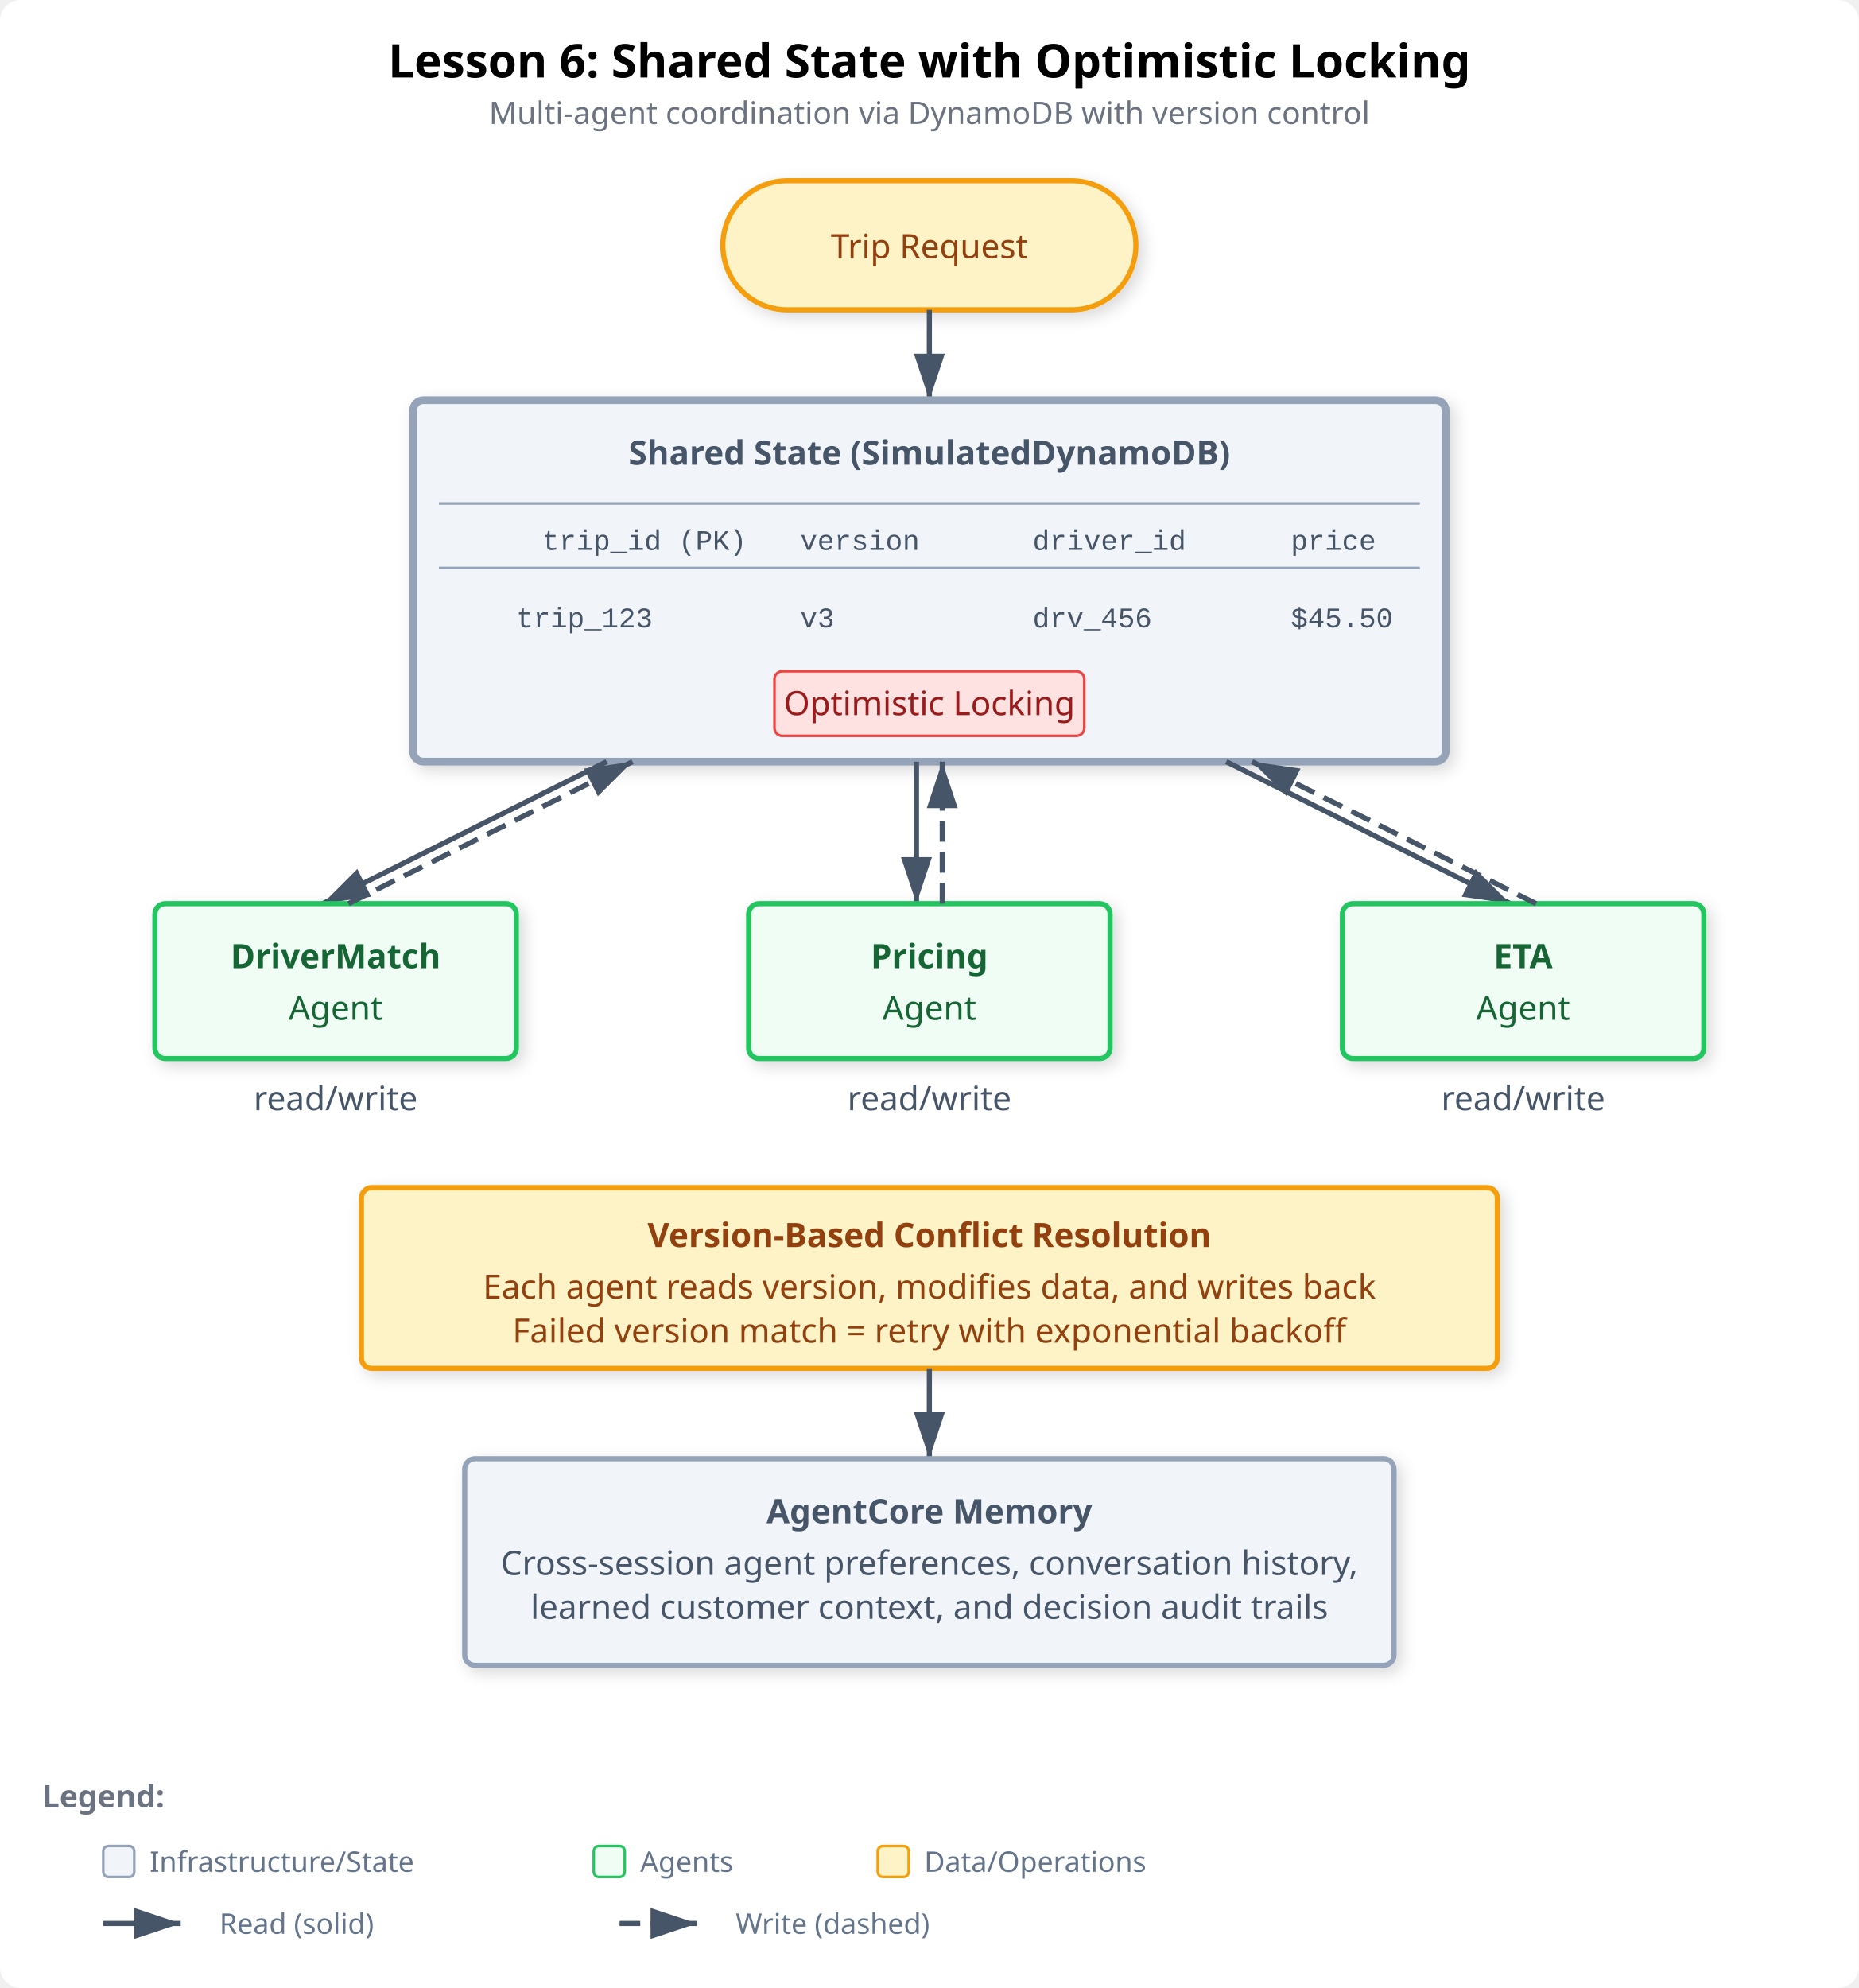
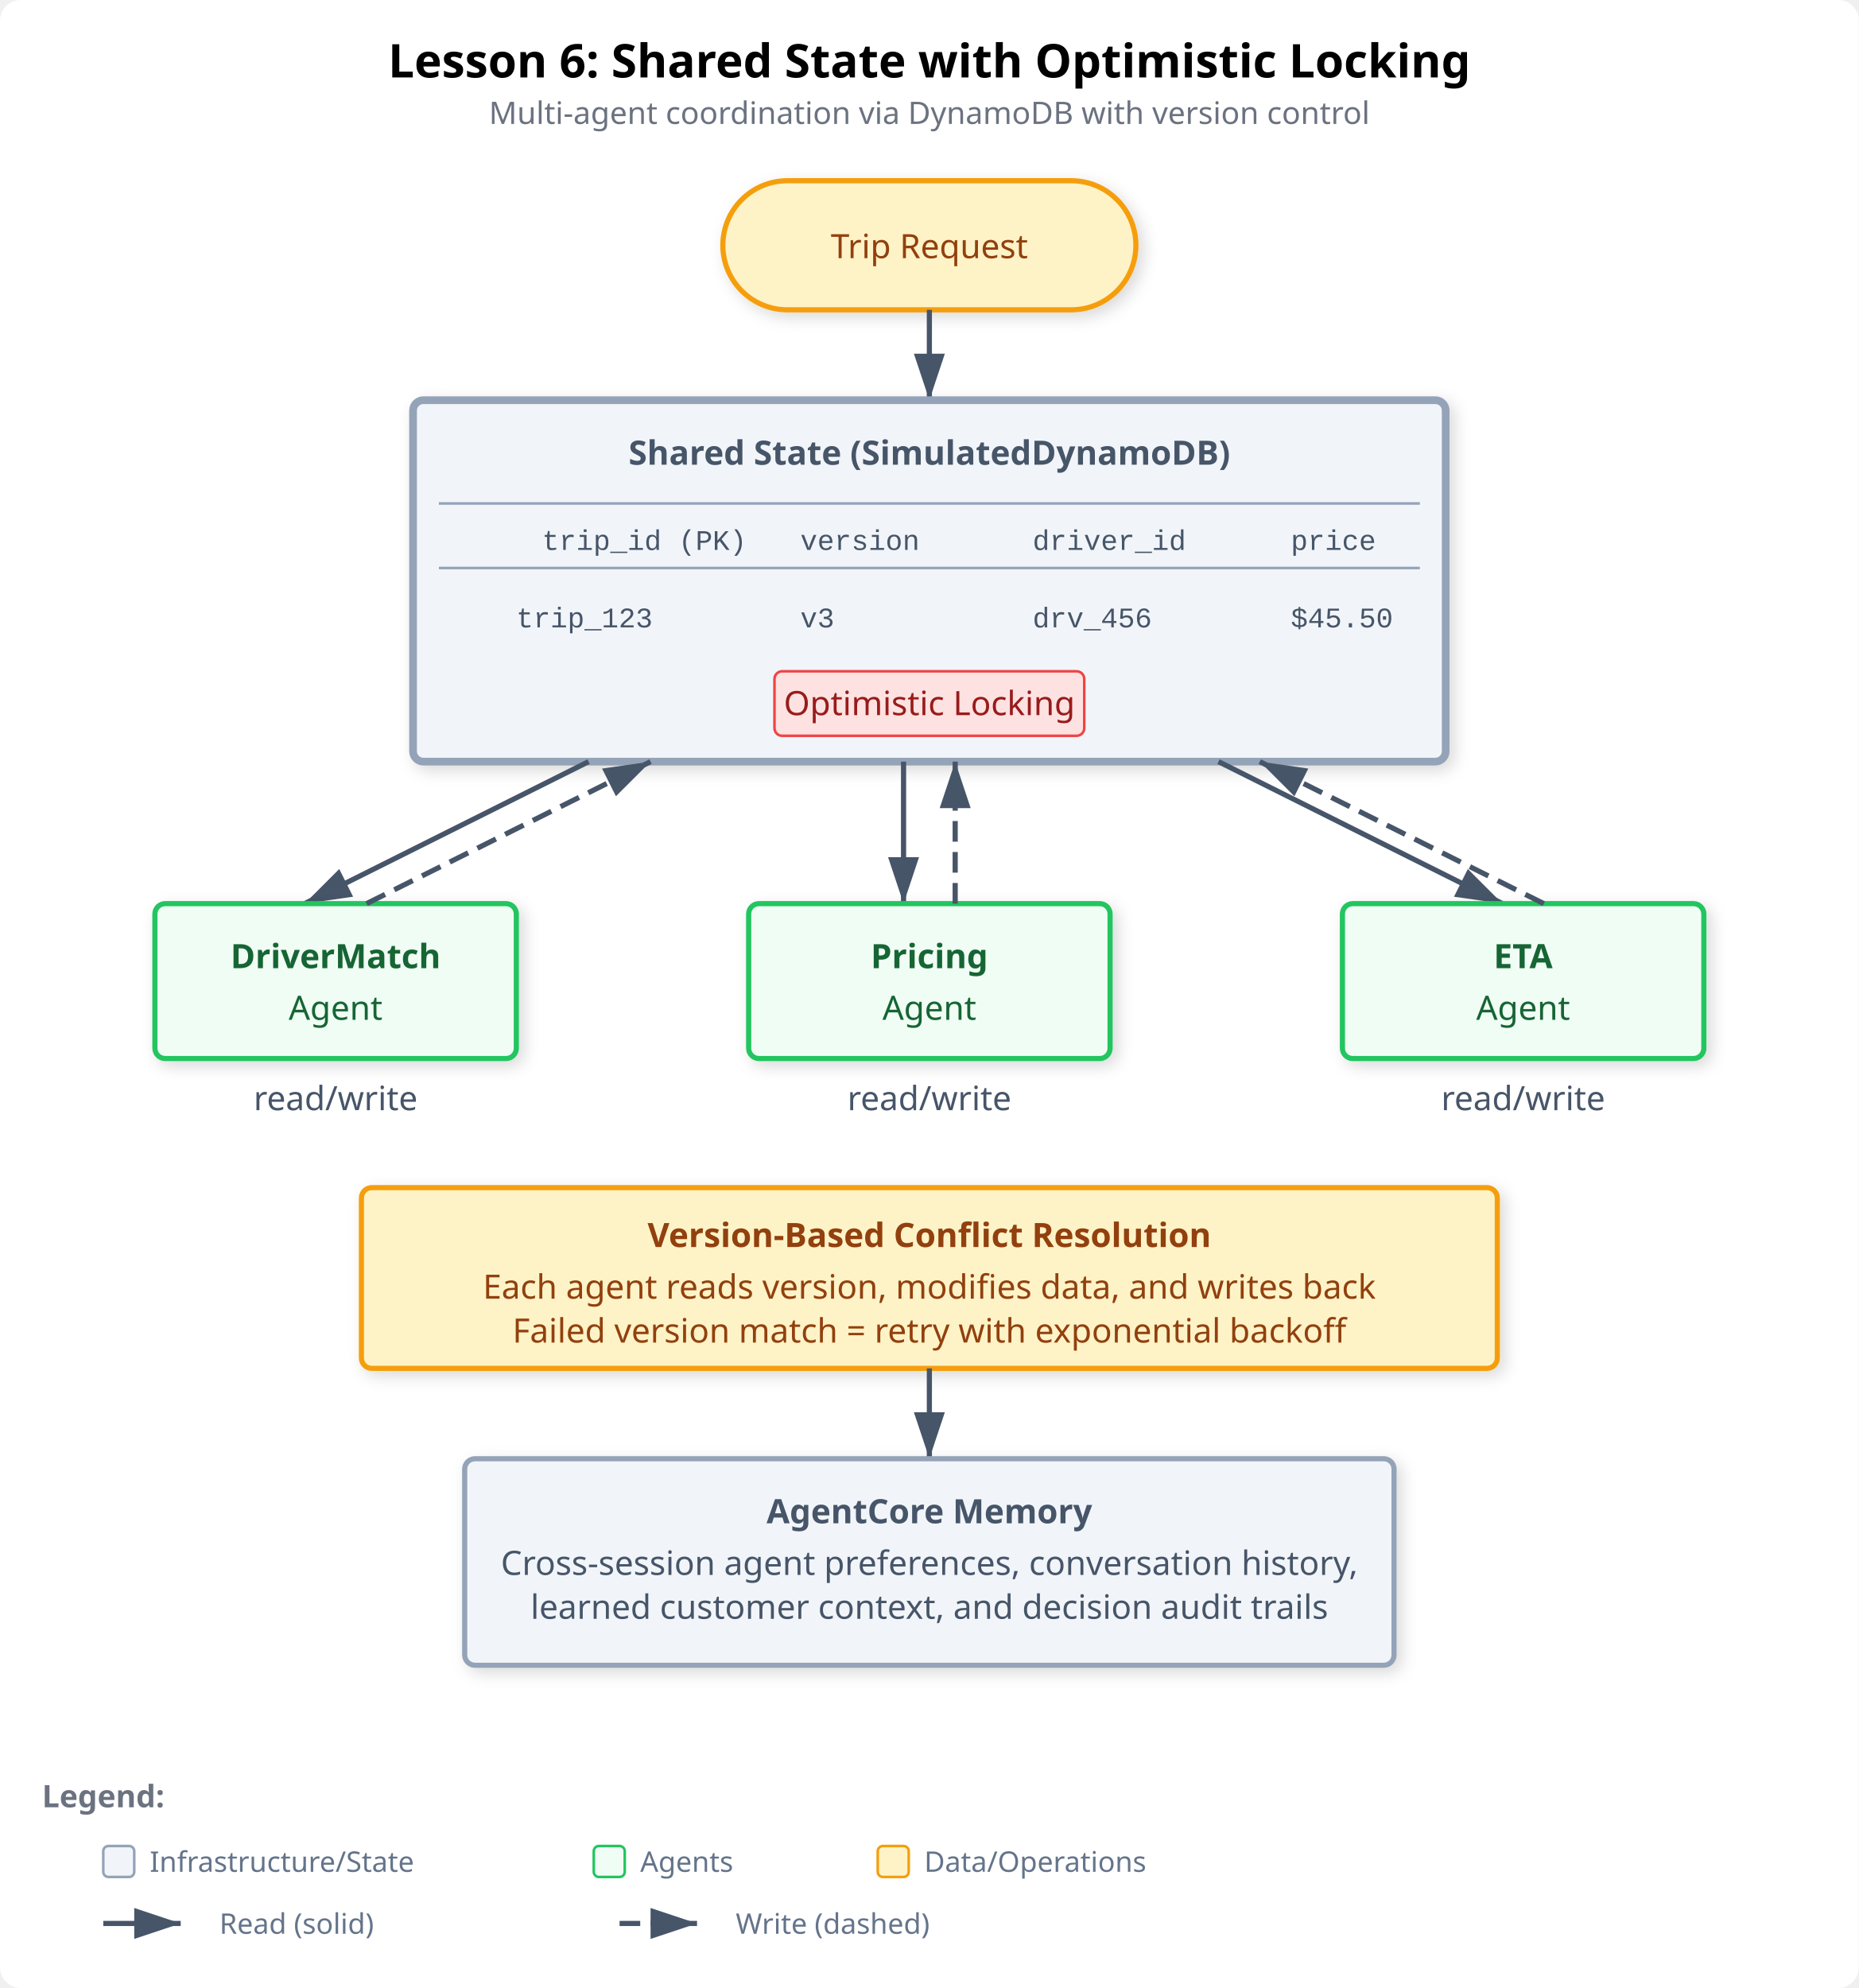
<svg xmlns="http://www.w3.org/2000/svg" viewBox="0 0 720 770">
  <defs>
    <filter id="shadow6" x="-50%" y="-50%" width="200%" height="200%">
      <feDropShadow dx="2" dy="2" stdDeviation="3" flood-opacity="0.15" />
    </filter>
    <marker id="arrow6" markerWidth="10" markerHeight="10" refX="9" refY="3" orient="auto" markerUnits="strokeWidth">
      <path d="M0,0 L0,6 L9,3 z" fill="#475569" />
    </marker>
    <style>
      text { font-family: 'Segoe UI', system-ui, sans-serif; }
      .title { font-size: 18px; font-weight: bold; text-anchor: middle; }
      .subtitle { font-size: 12px; fill: #6b7280; text-anchor: middle; }
      .label { font-size: 13px; text-anchor: middle; }
      .mono { font-family: 'Courier New', monospace; font-size: 11px; }
    </style>
  </defs>
  <rect width="100%" height="100%" fill="white" rx="8" />
  <text x="360" y="30" class="title">Lesson 6: Shared State with Optimistic Locking</text>
  <text x="360" y="48" class="subtitle">Multi-agent coordination via DynamoDB with version control</text>
  <rect x="280" y="70" width="160" height="50" rx="25" fill="#fef3c7" stroke="#f59e0b" stroke-width="2" filter="url(#shadow6)" />
  <text x="360" y="100" class="label" fill="#92400e">Trip Request</text>
  <line x1="360" y1="120" x2="360" y2="155" stroke="#475569" stroke-width="2" marker-end="url(#arrow6)" />
  <rect x="160" y="155" width="400" height="140" rx="4" fill="#f1f5f9" stroke="#94a3b8" stroke-width="3" filter="url(#shadow6)" />
  <text x="360" y="180" class="label" fill="#475569" font-weight="bold">Shared State (SimulatedDynamoDB)</text>
  <line x1="170" y1="195" x2="550" y2="195" stroke="#94a3b8" stroke-width="1" />
  <text x="210" y="213" class="mono" fill="#475569">trip_id (PK)</text>
  <text x="310" y="213" class="mono" fill="#475569">version</text>
  <text x="400" y="213" class="mono" fill="#475569">driver_id</text>
  <text x="500" y="213" class="mono" fill="#475569">price</text>
  <line x1="170" y1="220" x2="550" y2="220" stroke="#94a3b8" stroke-width="1" />
  <text x="200" y="243" class="mono" fill="#475569">trip_123</text>
  <text x="310" y="243" class="mono" fill="#475569">v3</text>
  <text x="400" y="243" class="mono" fill="#475569">drv_456</text>
  <text x="500" y="243" class="mono" fill="#475569">$45.50</text>
  <rect x="300" y="260" width="120" height="25" rx="3" fill="#fee2e2" stroke="#ef4444" stroke-width="1" />
  <text x="360" y="277" class="label" fill="#991b1b" font-size="11px">Optimistic Locking</text>
-   <line x1="235" y1="295" x2="125" y2="350" stroke="#475569" stroke-width="2" marker-end="url(#arrow6)" />
-   <line x1="355" y1="295" x2="355" y2="350" stroke="#475569" stroke-width="2" marker-end="url(#arrow6)" />
-   <line x1="475" y1="295" x2="585" y2="350" stroke="#475569" stroke-width="2" marker-end="url(#arrow6)" />
+   <line x1="228" y1="295" x2="118" y2="350" stroke="#475569" stroke-width="2" marker-end="url(#arrow6)" />
+   <line x1="350" y1="295" x2="350" y2="350" stroke="#475569" stroke-width="2" marker-end="url(#arrow6)" />
+   <line x1="472" y1="295" x2="582" y2="350" stroke="#475569" stroke-width="2" marker-end="url(#arrow6)" />
  <rect x="60" y="350" width="140" height="60" rx="4" fill="#f0fdf4" stroke="#22c55e" stroke-width="2" filter="url(#shadow6)" />
  <text x="130" y="375" class="label" fill="#166534" font-weight="bold">DriverMatch</text>
  <text x="130" y="395" class="label" fill="#166534" font-size="11px">Agent</text>
  <rect x="290" y="350" width="140" height="60" rx="4" fill="#f0fdf4" stroke="#22c55e" stroke-width="2" filter="url(#shadow6)" />
  <text x="360" y="375" class="label" fill="#166534" font-weight="bold">Pricing</text>
  <text x="360" y="395" class="label" fill="#166534" font-size="11px">Agent</text>
  <rect x="520" y="350" width="140" height="60" rx="4" fill="#f0fdf4" stroke="#22c55e" stroke-width="2" filter="url(#shadow6)" />
  <text x="590" y="375" class="label" fill="#166534" font-weight="bold">ETA</text>
  <text x="590" y="395" class="label" fill="#166534" font-size="11px">Agent</text>
-   <line x1="135" y1="350" x2="245" y2="295" stroke="#475569" stroke-width="2" stroke-dasharray="8,4" marker-end="url(#arrow6)" />
-   <line x1="365" y1="350" x2="365" y2="295" stroke="#475569" stroke-width="2" stroke-dasharray="8,4" marker-end="url(#arrow6)" />
-   <line x1="595" y1="350" x2="485" y2="295" stroke="#475569" stroke-width="2" stroke-dasharray="8,4" marker-end="url(#arrow6)" />
+   <line x1="142" y1="350" x2="252" y2="295" stroke="#475569" stroke-width="2" stroke-dasharray="8,4" marker-end="url(#arrow6)" />
+   <line x1="370" y1="350" x2="370" y2="295" stroke="#475569" stroke-width="2" stroke-dasharray="8,4" marker-end="url(#arrow6)" />
+   <line x1="598" y1="350" x2="488" y2="295" stroke="#475569" stroke-width="2" stroke-dasharray="8,4" marker-end="url(#arrow6)" />
  <text x="130" y="430" class="label" fill="#475569" font-size="10px">read/write</text>
  <text x="360" y="430" class="label" fill="#475569" font-size="10px">read/write</text>
  <text x="590" y="430" class="label" fill="#475569" font-size="10px">read/write</text>
  <rect x="140" y="460" width="440" height="70" rx="4" fill="#fef3c7" stroke="#f59e0b" stroke-width="2" filter="url(#shadow6)" />
  <text x="360" y="483" class="label" fill="#92400e" font-weight="bold">Version-Based Conflict Resolution</text>
  <text x="360" y="503" class="label" fill="#92400e" font-size="11px">Each agent reads version, modifies data, and writes back</text>
  <text x="360" y="520" class="label" fill="#92400e" font-size="11px">Failed version match = retry with exponential backoff</text>
  <line x1="360" y1="530" x2="360" y2="565" stroke="#475569" stroke-width="2" marker-end="url(#arrow6)" />
  <rect x="180" y="565" width="360" height="80" rx="4" fill="#f1f5f9" stroke="#94a3b8" stroke-width="2" filter="url(#shadow6)" />
  <text x="360" y="590" class="label" fill="#475569" font-weight="bold">AgentCore Memory</text>
  <text x="360" y="610" class="label" fill="#475569" font-size="11px">Cross-session agent preferences, conversation history,</text>
  <text x="360" y="627" class="label" fill="#475569" font-size="11px">learned customer context, and decision audit trails</text>
  <g>
    <text x="40" y="700" class="subtitle" text-anchor="start" font-weight="bold">Legend:</text>
    <rect x="40" y="715" width="12" height="12" rx="2" fill="#f1f5f9" stroke="#94a3b8" />
    <text x="58" y="725" font-size="11" fill="#64748b">Infrastructure/State</text>
    <rect x="230" y="715" width="12" height="12" rx="2" fill="#f0fdf4" stroke="#22c55e" />
    <text x="248" y="725" font-size="11" fill="#64748b">Agents</text>
    <rect x="340" y="715" width="12" height="12" rx="2" fill="#fef3c7" stroke="#f59e0b" />
    <text x="358" y="725" font-size="11" fill="#64748b">Data/Operations</text>
    <line x1="40" y1="745" x2="70" y2="745" stroke="#475569" stroke-width="2" marker-end="url(#arrow6)" />
    <text x="85" y="749" font-size="11" fill="#64748b">Read (solid)</text>
    <line x1="240" y1="745" x2="270" y2="745" stroke="#475569" stroke-width="2" stroke-dasharray="8,4" marker-end="url(#arrow6)" />
    <text x="285" y="749" font-size="11" fill="#64748b">Write (dashed)</text>
  </g>
</svg>
